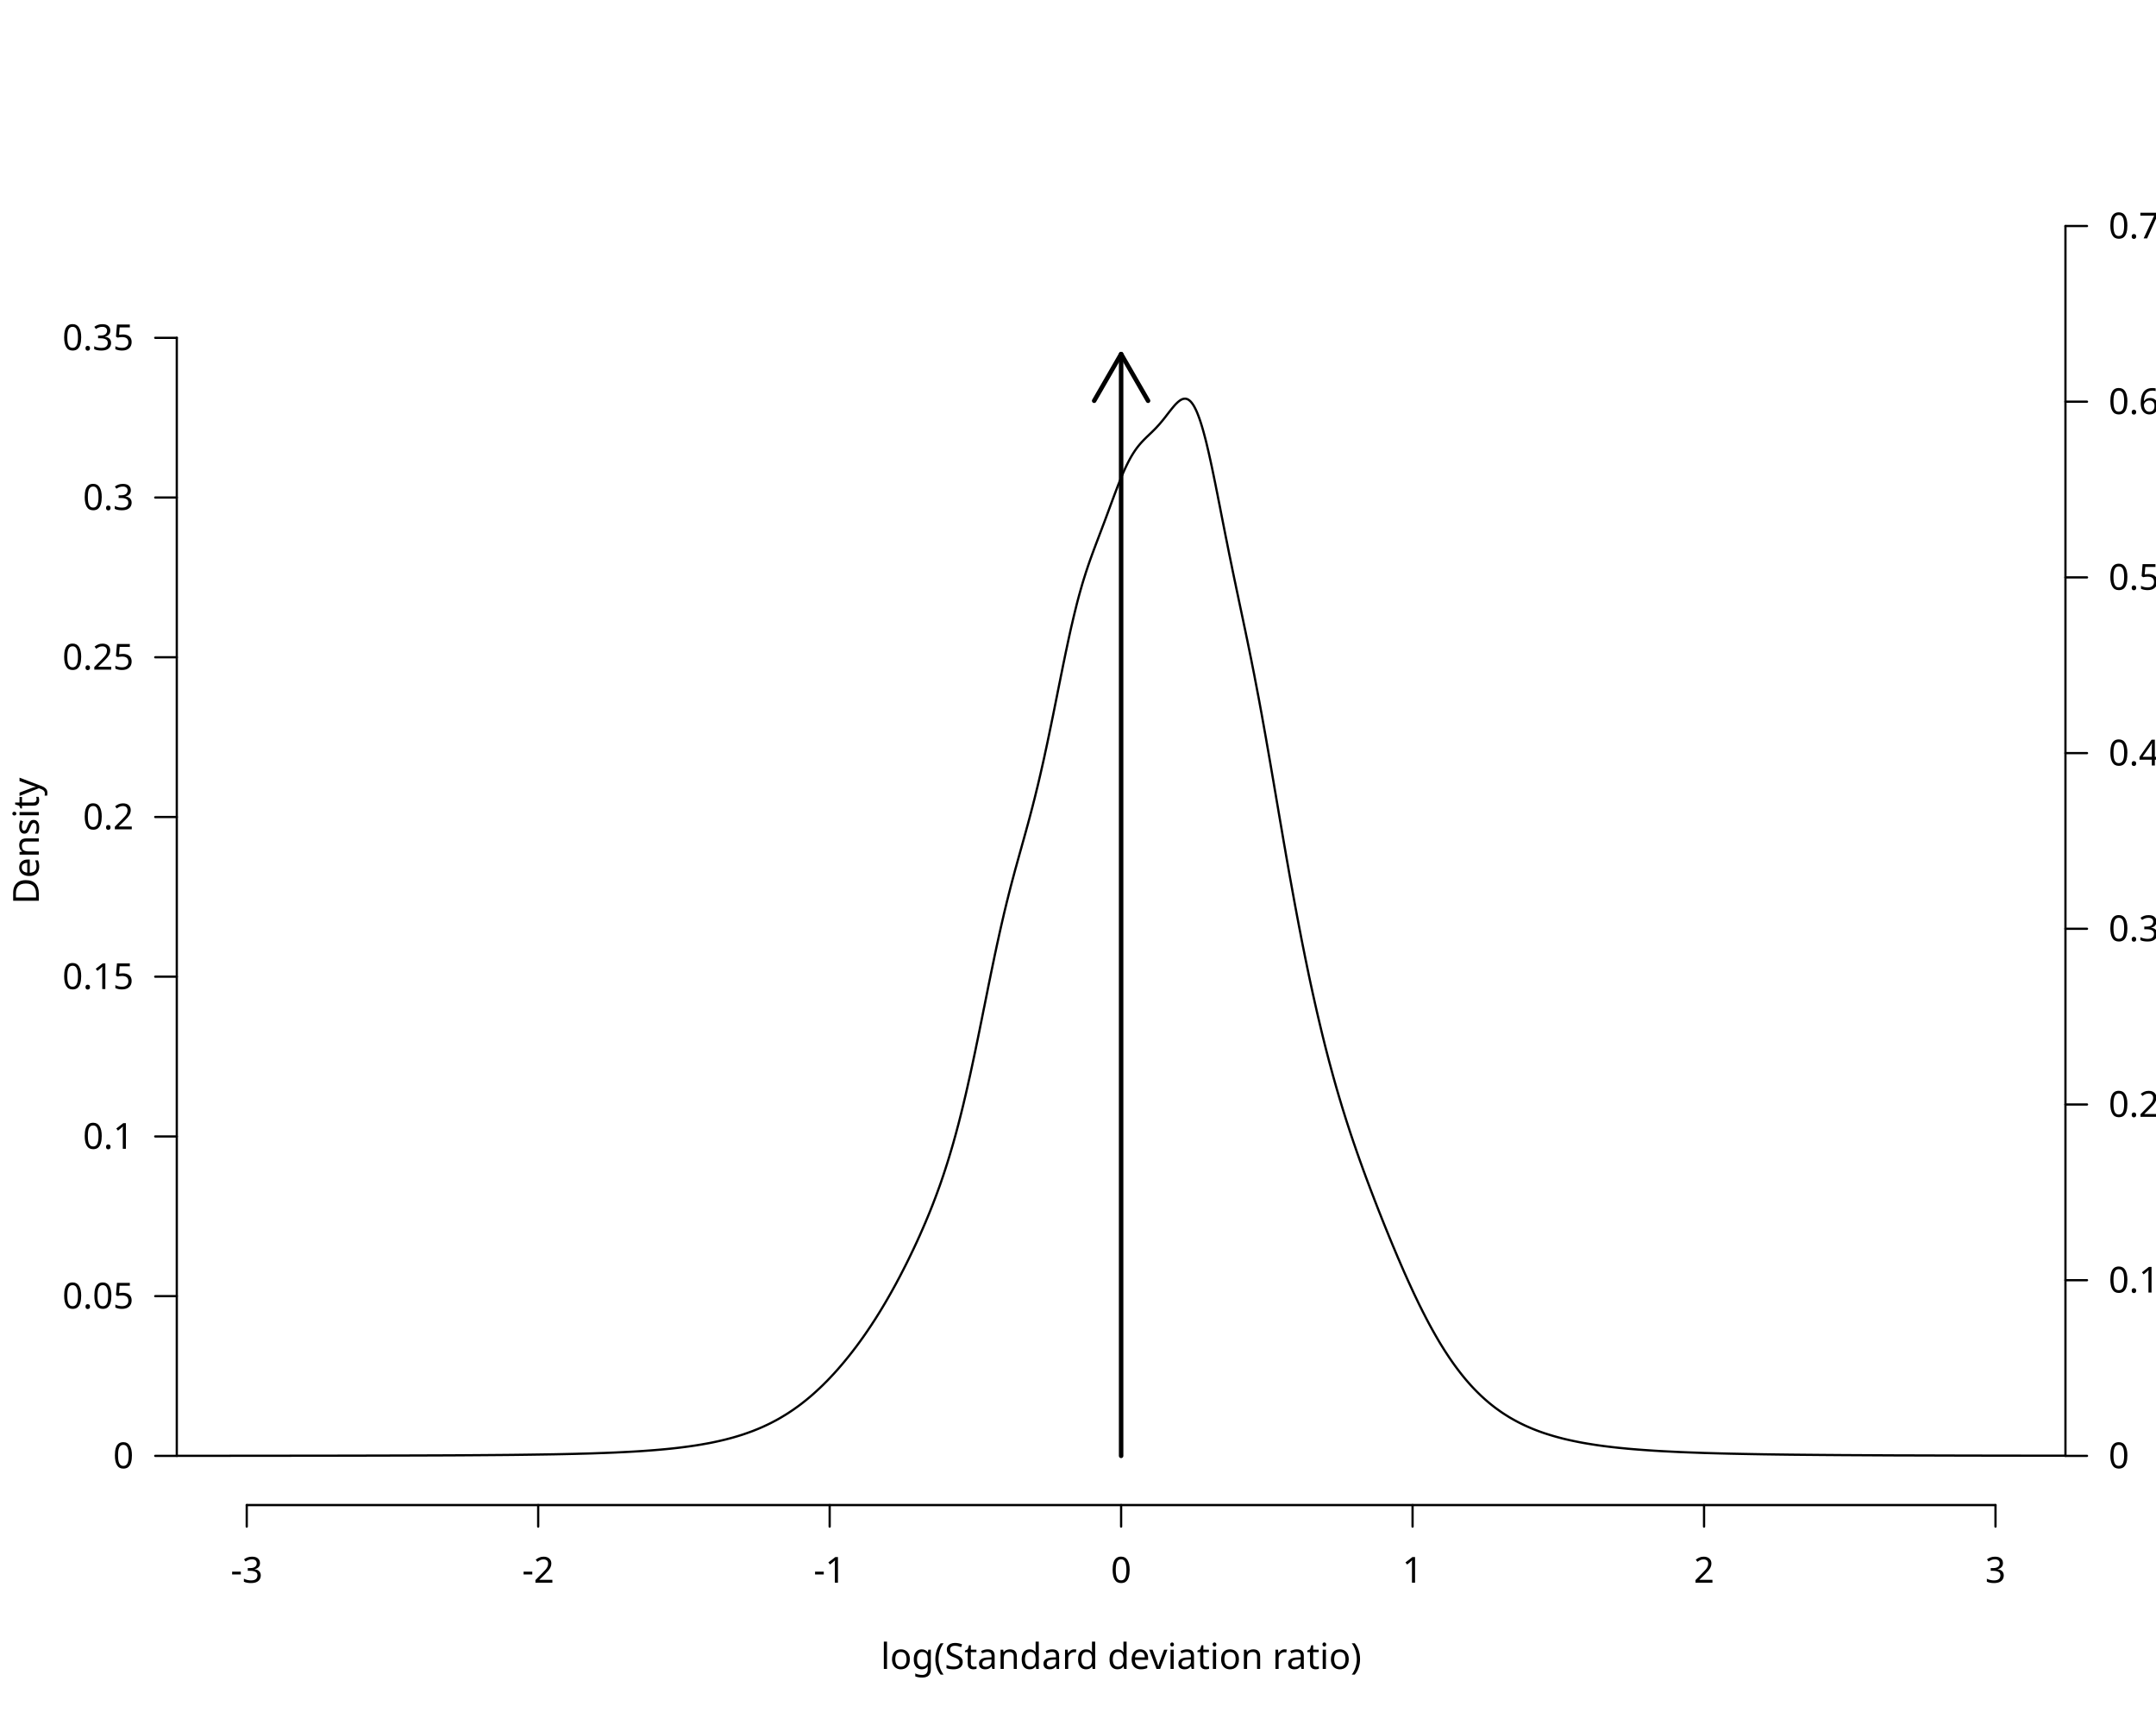
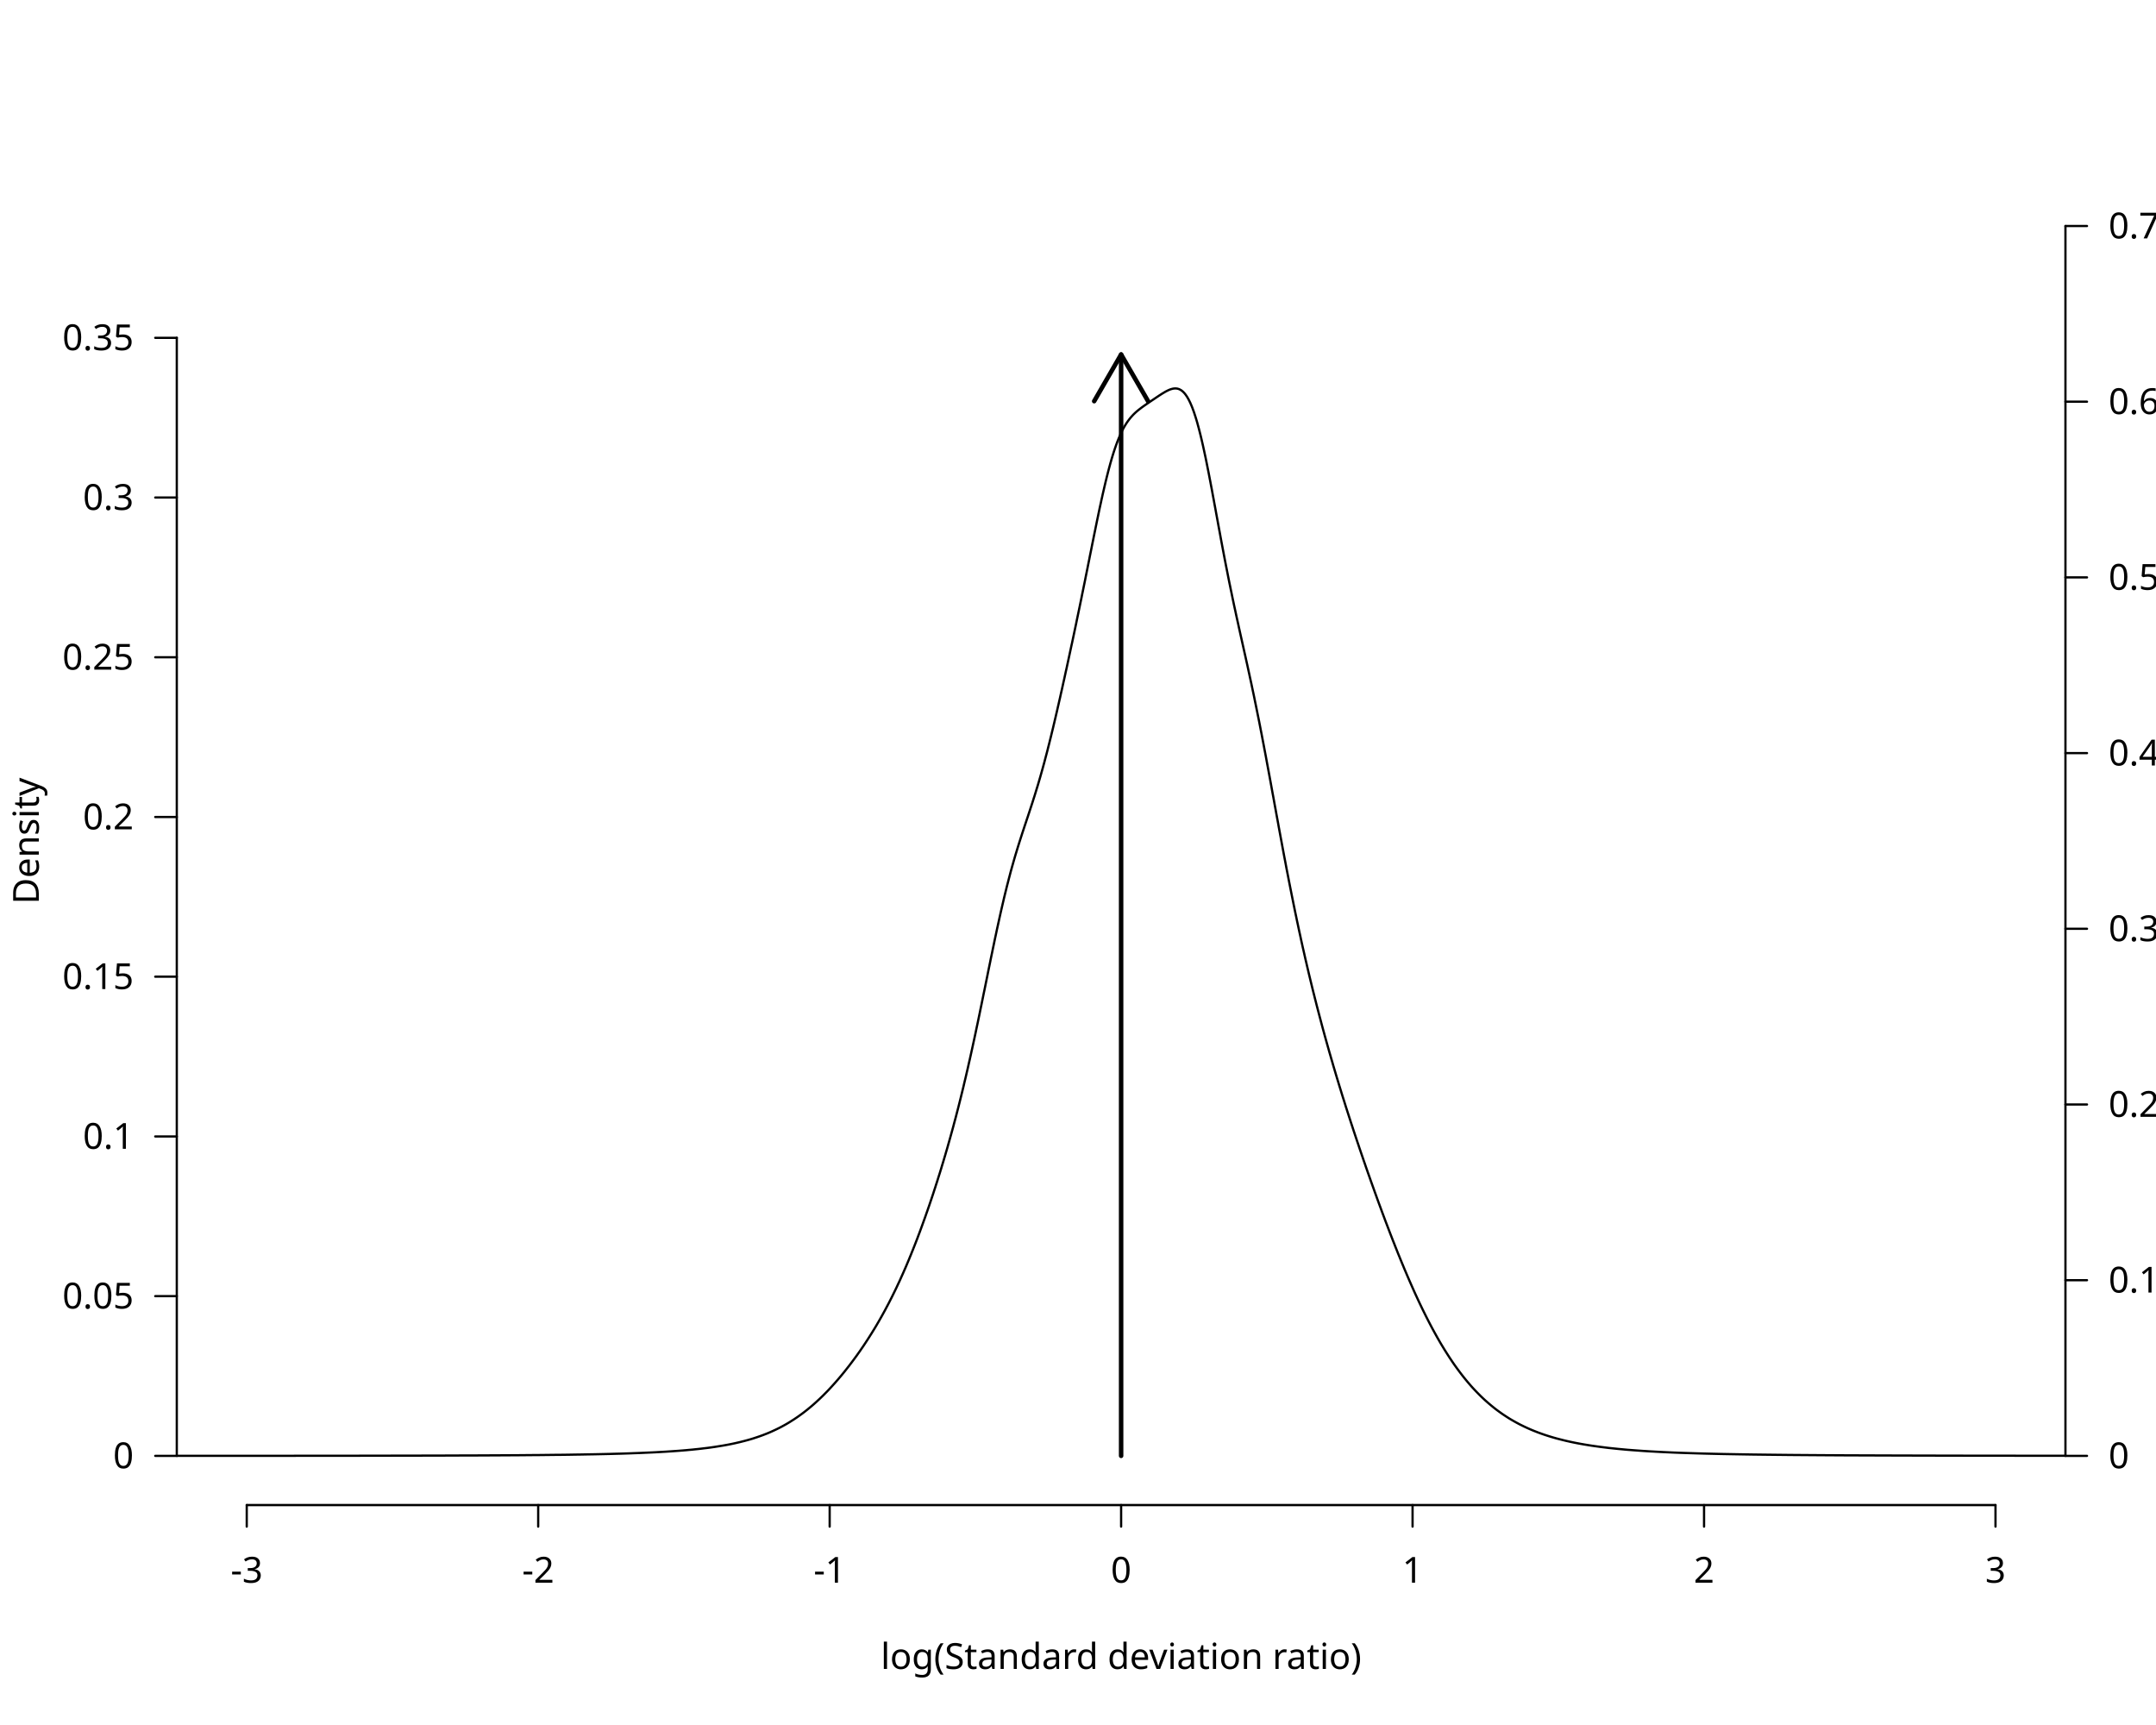
<svg xmlns="http://www.w3.org/2000/svg" class="svglite" data-engine-version="2.0" width="720.00pt" height="576.00pt" viewBox="0 0 720.00 576.00">
  <defs>
    <style type="text/css">
    .svglite line, .svglite polyline, .svglite polygon, .svglite path, .svglite rect, .svglite circle {
      fill: none;
      stroke: #000000;
      stroke-linecap: round;
      stroke-linejoin: round;
      stroke-miterlimit: 10.00;
    }
  </style>
  </defs>
  <rect width="100%" height="100%" style="stroke: none; fill: #FFFFFF;" />
  <defs>
    <clipPath id="cpMC4wMHw3MjAuMDB8MC4wMHw1NzYuMDA=">
      <rect x="0.00" y="0.00" width="720.00" height="576.00" />
    </clipPath>
  </defs>
  <g clip-path="url(#cpMC4wMHw3MjAuMDB8MC4wMHw1NzYuMDA=)">
    <text x="374.40" y="557.28" text-anchor="middle" style="font-size: 12.00px; font-family: sans;" textLength="150.76px" lengthAdjust="spacingAndGlyphs">log(Standard deviation ratio)</text>
    <text transform="translate(12.96,280.80) rotate(-90)" text-anchor="middle" style="font-size: 12.00px; font-family: sans;" textLength="40.02px" lengthAdjust="spacingAndGlyphs">Density</text>
    <line x1="82.40" y1="502.56" x2="666.40" y2="502.56" style="stroke-width: 0.75;" />
    <line x1="82.40" y1="502.56" x2="82.40" y2="509.76" style="stroke-width: 0.75;" />
    <line x1="179.73" y1="502.56" x2="179.73" y2="509.76" style="stroke-width: 0.75;" />
    <line x1="277.07" y1="502.56" x2="277.07" y2="509.76" style="stroke-width: 0.75;" />
    <line x1="374.40" y1="502.56" x2="374.40" y2="509.76" style="stroke-width: 0.75;" />
    <line x1="471.73" y1="502.56" x2="471.73" y2="509.76" style="stroke-width: 0.75;" />
    <line x1="569.07" y1="502.56" x2="569.07" y2="509.76" style="stroke-width: 0.75;" />
    <line x1="666.40" y1="502.56" x2="666.40" y2="509.76" style="stroke-width: 0.75;" />
    <text x="82.40" y="528.48" text-anchor="middle" style="font-size: 12.00px; font-family: sans;" textLength="10.67px" lengthAdjust="spacingAndGlyphs">-3</text>
    <text x="179.73" y="528.48" text-anchor="middle" style="font-size: 12.00px; font-family: sans;" textLength="10.67px" lengthAdjust="spacingAndGlyphs">-2</text>
    <text x="277.07" y="528.48" text-anchor="middle" style="font-size: 12.00px; font-family: sans;" textLength="10.67px" lengthAdjust="spacingAndGlyphs">-1</text>
    <text x="374.40" y="528.48" text-anchor="middle" style="font-size: 12.00px; font-family: sans;" textLength="6.67px" lengthAdjust="spacingAndGlyphs">0</text>
    <text x="471.73" y="528.48" text-anchor="middle" style="font-size: 12.00px; font-family: sans;" textLength="6.67px" lengthAdjust="spacingAndGlyphs">1</text>
    <text x="569.07" y="528.48" text-anchor="middle" style="font-size: 12.00px; font-family: sans;" textLength="6.67px" lengthAdjust="spacingAndGlyphs">2</text>
    <text x="666.40" y="528.48" text-anchor="middle" style="font-size: 12.00px; font-family: sans;" textLength="6.67px" lengthAdjust="spacingAndGlyphs">3</text>
    <line x1="59.04" y1="486.13" x2="59.04" y2="112.80" style="stroke-width: 0.75;" />
    <line x1="59.04" y1="486.13" x2="51.84" y2="486.13" style="stroke-width: 0.75;" />
    <line x1="59.04" y1="432.80" x2="51.84" y2="432.80" style="stroke-width: 0.75;" />
    <line x1="59.04" y1="379.47" x2="51.84" y2="379.47" style="stroke-width: 0.75;" />
    <line x1="59.04" y1="326.13" x2="51.84" y2="326.13" style="stroke-width: 0.75;" />
    <line x1="59.04" y1="272.80" x2="51.84" y2="272.80" style="stroke-width: 0.75;" />
    <line x1="59.04" y1="219.47" x2="51.84" y2="219.47" style="stroke-width: 0.75;" />
    <line x1="59.04" y1="166.13" x2="51.84" y2="166.13" style="stroke-width: 0.75;" />
    <line x1="59.04" y1="112.80" x2="51.84" y2="112.80" style="stroke-width: 0.75;" />
    <text x="44.64" y="490.26" text-anchor="end" style="font-size: 12.00px; font-family: sans;" textLength="6.67px" lengthAdjust="spacingAndGlyphs">0</text>
    <text x="44.64" y="436.93" text-anchor="end" style="font-size: 12.00px; font-family: sans;" textLength="23.36px" lengthAdjust="spacingAndGlyphs">0.05</text>
    <text x="44.64" y="383.60" text-anchor="end" style="font-size: 12.00px; font-family: sans;" textLength="16.68px" lengthAdjust="spacingAndGlyphs">0.1</text>
    <text x="44.64" y="330.26" text-anchor="end" style="font-size: 12.00px; font-family: sans;" textLength="23.36px" lengthAdjust="spacingAndGlyphs">0.15</text>
    <text x="44.64" y="276.93" text-anchor="end" style="font-size: 12.00px; font-family: sans;" textLength="16.68px" lengthAdjust="spacingAndGlyphs">0.2</text>
    <text x="44.64" y="223.60" text-anchor="end" style="font-size: 12.00px; font-family: sans;" textLength="23.36px" lengthAdjust="spacingAndGlyphs">0.25</text>
    <text x="44.64" y="170.26" text-anchor="end" style="font-size: 12.00px; font-family: sans;" textLength="16.68px" lengthAdjust="spacingAndGlyphs">0.3</text>
    <text x="44.64" y="116.93" text-anchor="end" style="font-size: 12.00px; font-family: sans;" textLength="23.36px" lengthAdjust="spacingAndGlyphs">0.35</text>
    <line x1="689.76" y1="486.13" x2="689.76" y2="75.47" style="stroke-width: 0.75;" />
    <line x1="689.76" y1="486.13" x2="696.96" y2="486.13" style="stroke-width: 0.75;" />
    <line x1="689.76" y1="427.47" x2="696.96" y2="427.47" style="stroke-width: 0.75;" />
    <line x1="689.76" y1="368.80" x2="696.96" y2="368.80" style="stroke-width: 0.75;" />
    <line x1="689.76" y1="310.13" x2="696.96" y2="310.13" style="stroke-width: 0.75;" />
    <line x1="689.76" y1="251.47" x2="696.96" y2="251.47" style="stroke-width: 0.75;" />
    <line x1="689.76" y1="192.80" x2="696.96" y2="192.80" style="stroke-width: 0.75;" />
    <line x1="689.76" y1="134.13" x2="696.96" y2="134.13" style="stroke-width: 0.75;" />
    <line x1="689.76" y1="75.47" x2="696.96" y2="75.47" style="stroke-width: 0.75;" />
    <text x="704.16" y="490.26" style="font-size: 12.00px; font-family: sans;" textLength="6.67px" lengthAdjust="spacingAndGlyphs">0</text>
    <text x="704.16" y="431.60" style="font-size: 12.00px; font-family: sans;" textLength="16.68px" lengthAdjust="spacingAndGlyphs">0.1</text>
    <text x="704.16" y="372.93" style="font-size: 12.00px; font-family: sans;" textLength="16.68px" lengthAdjust="spacingAndGlyphs">0.2</text>
    <text x="704.16" y="314.26" style="font-size: 12.00px; font-family: sans;" textLength="16.68px" lengthAdjust="spacingAndGlyphs">0.3</text>
    <text x="704.16" y="255.60" style="font-size: 12.00px; font-family: sans;" textLength="16.68px" lengthAdjust="spacingAndGlyphs">0.4</text>
    <text x="704.16" y="196.93" style="font-size: 12.00px; font-family: sans;" textLength="16.68px" lengthAdjust="spacingAndGlyphs">0.5</text>
    <text x="704.16" y="138.26" style="font-size: 12.00px; font-family: sans;" textLength="16.68px" lengthAdjust="spacingAndGlyphs">0.6</text>
    <text x="704.16" y="79.60" style="font-size: 12.00px; font-family: sans;" textLength="16.68px" lengthAdjust="spacingAndGlyphs">0.7</text>
    <text transform="translate(744.48,280.80) rotate(-90)" text-anchor="middle" style="font-size: 12.00px; font-family: sans;" textLength="56.03px" lengthAdjust="spacingAndGlyphs">Probability</text>
  </g>
  <defs>
    <clipPath id="cpNTkuMDR8Njg5Ljc2fDU5LjA0fDUwMi41Ng==">
      <rect x="59.04" y="59.04" width="630.72" height="443.52" />
    </clipPath>
  </defs>
  <g clip-path="url(#cpNTkuMDR8Njg5Ljc2fDU5LjA0fDUwMi41Ng==)">
-     <polyline points="-185.90,486.13 -185.90,486.13 38.80,486.12 72.34,486.11 92.04,486.09 106.05,486.08 116.94,486.06 125.84,486.04 133.38,486.02 139.92,486.00 145.70,485.98 150.87,485.96 155.55,485.93 159.83,485.90 163.77,485.87 167.43,485.84 170.83,485.81 174.02,485.77 177.02,485.73 179.85,485.69 182.53,485.65 185.07,485.61 187.49,485.56 189.81,485.51 192.02,485.46 194.14,485.40 196.18,485.35 198.13,485.29 200.02,485.22 201.84,485.16 203.60,485.09 205.30,485.02 206.94,484.94 208.54,484.86 210.08,484.78 211.59,484.70 213.05,484.61 214.47,484.52 215.85,484.42 217.20,484.32 218.51,484.22 219.80,484.11 221.05,484.00 222.27,483.89 223.47,483.77 224.64,483.65 225.78,483.52 226.90,483.39 228.00,483.25 229.08,483.11 230.13,482.97 231.16,482.82 232.18,482.67 233.18,482.51 234.15,482.35 235.11,482.18 236.06,482.01 236.99,481.84 237.90,481.66 238.80,481.47 239.68,481.28 240.55,481.08 241.41,480.88 242.25,480.68 243.08,480.46 243.90,480.25 244.71,480.03 245.50,479.80 246.28,479.57 247.06,479.33 247.82,479.09 248.57,478.84 249.32,478.58 250.05,478.32 250.77,478.06 251.49,477.79 252.19,477.51 252.89,477.23 253.58,476.94 254.26,476.65 254.93,476.35 255.60,476.04 256.26,475.73 256.91,475.42 257.55,475.10 258.18,474.77 258.81,474.44 259.44,474.10 260.05,473.76 260.66,473.41 261.26,473.05 261.86,472.69 262.45,472.33 263.04,471.96 263.62,471.58 264.19,471.20 264.76,470.82 265.32,470.43 265.88,470.03 266.44,469.63 266.98,469.23 267.53,468.82 268.07,468.40 268.60,467.98 269.13,467.56 269.65,467.13 270.17,466.70 270.69,466.26 271.20,465.82 271.71,465.37 272.21,464.92 272.71,464.47 273.20,464.01 273.70,463.55 274.18,463.09 274.67,462.62 275.15,462.15 275.62,461.67 276.10,461.20 276.57,460.71 277.03,460.23 277.49,459.74 277.95,459.25 278.41,458.76 278.86,458.26 279.31,457.76 279.76,457.26 280.20,456.75 280.64,456.24 281.08,455.73 281.51,455.22 281.95,454.70 282.37,454.18 282.80,453.66 283.22,453.14 283.65,452.61 284.06,452.08 284.48,451.55 284.89,451.02 285.30,450.48 285.71,449.95 286.12,449.41 286.52,448.86 286.92,448.32 287.32,447.77 287.71,447.22 288.11,446.67 288.50,446.11 288.89,445.56 289.27,445.00 289.66,444.44 290.04,443.87 290.42,443.31 290.80,442.74 291.18,442.17 291.55,441.59 291.93,441.02 292.30,440.44 292.67,439.86 293.03,439.28 293.40,438.69 293.76,438.11 294.12,437.52 294.48,436.93 294.84,436.33 295.19,435.74 295.55,435.14 295.90,434.54 296.25,433.94 296.60,433.33 296.95,432.72 297.29,432.12 297.64,431.50 297.98,430.89 298.32,430.28 298.66,429.66 299.00,429.04 299.34,428.42 299.67,427.79 300.00,427.17 300.34,426.54 300.67,425.91 300.99,425.28 301.32,424.64 301.65,424.01 301.97,423.37 302.30,422.73 302.62,422.09 302.94,421.45 303.26,420.80 303.58,420.15 303.89,419.50 304.21,418.85 304.52,418.19 304.84,417.54 305.15,416.88 305.46,416.22 305.77,415.55 306.08,414.89 306.39,414.22 306.69,413.54 307.00,412.87 307.30,412.19 307.60,411.51 307.90,410.83 308.20,410.14 308.50,409.45 308.80,408.75 309.10,408.06 309.39,407.35 309.69,406.65 309.98,405.94 310.28,405.22 310.57,404.50 310.86,403.78 311.15,403.05 311.44,402.32 311.73,401.57 312.01,400.83 312.30,400.08 312.58,399.32 312.87,398.55 313.15,397.78 313.43,397.01 313.72,396.22 314.00,395.43 314.28,394.63 314.55,393.82 314.83,393.01 315.11,392.18 315.38,391.35 315.66,390.51 315.93,389.66 316.21,388.80 316.48,387.94 316.75,387.06 317.02,386.18 317.29,385.28 317.56,384.37 317.83,383.46 318.10,382.54 318.37,381.60 318.63,380.66 318.90,379.70 319.17,378.73 319.43,377.76 319.69,376.77 319.96,375.78 320.22,374.77 320.48,373.75 320.74,372.72 321.00,371.69 321.26,370.64 321.52,369.58 321.78,368.51 322.03,367.44 322.29,366.35 322.55,365.25 322.80,364.15 323.06,363.04 323.31,361.91 323.56,360.78 323.82,359.65 324.07,358.50 324.32,357.35 324.57,356.19 324.82,355.03 325.07,353.85 325.32,352.68 325.57,351.50 325.82,350.31 326.06,349.12 326.31,347.92 326.56,346.73 326.80,345.53 327.05,344.33 327.29,343.12 327.53,341.92 327.78,340.72 328.02,339.51 328.26,338.31 328.50,337.11 328.75,335.91 328.99,334.71 329.23,333.52 329.47,332.33 329.71,331.14 329.94,329.96 330.18,328.78 330.42,327.61 330.66,326.45 330.89,325.29 331.13,324.14 331.37,322.99 331.60,321.86 331.84,320.73 332.07,319.61 332.30,318.50 332.54,317.41 332.77,316.32 333.00,315.24 333.24,314.17 333.47,313.11 333.70,312.07 333.93,311.03 334.16,310.01 334.39,308.99 334.62,307.99 334.85,307.00 335.08,306.02 335.30,305.05 335.53,304.09 335.76,303.14 335.99,302.21 336.21,301.28 336.44,300.37 336.67,299.46 336.89,298.57 337.12,297.68 337.34,296.81 337.56,295.94 337.79,295.08 338.01,294.23 338.24,293.39 338.46,292.56 338.68,291.73 338.90,290.91 339.12,290.09 339.35,289.29 339.57,288.48 339.79,287.68 340.01,286.89 340.23,286.10 340.45,285.31 340.67,284.52 340.89,283.74 341.11,282.96 341.32,282.18 341.54,281.40 341.76,280.62 341.98,279.84 342.19,279.06 342.41,278.27 342.63,277.49 342.84,276.70 343.06,275.91 343.28,275.12 343.49,274.32 343.71,273.52 343.92,272.72 344.13,271.91 344.35,271.09 344.56,270.27 344.78,269.45 344.99,268.62 345.20,267.78 345.42,266.94 345.63,266.09 345.84,265.24 346.05,264.38 346.26,263.51 346.48,262.64 346.69,261.75 346.90,260.87 347.11,259.97 347.32,259.07 347.53,258.16 347.74,257.24 347.95,256.32 348.16,255.39 348.37,254.46 348.58,253.52 348.79,252.57 348.99,251.61 349.20,250.65 349.41,249.69 349.62,248.71 349.83,247.74 350.03,246.75 350.24,245.77 350.45,244.77 350.65,243.78 350.86,242.78 351.07,241.77 351.27,240.77 351.48,239.76 351.69,238.74 351.89,237.73 352.10,236.71 352.30,235.69 352.51,234.67 352.71,233.65 352.92,232.63 353.12,231.61 353.32,230.60 353.53,229.58 353.73,228.56 353.94,227.55 354.14,226.53 354.34,225.53 354.55,224.52 354.75,223.52 354.95,222.52 355.15,221.53 355.36,220.54 355.56,219.56 355.76,218.59 355.96,217.62 356.17,216.66 356.37,215.71 356.57,214.77 356.77,213.83 356.97,212.90 357.17,211.99 357.37,211.08 357.57,210.18 357.77,209.29 357.98,208.42 358.18,207.55 358.38,206.69 358.58,205.85 358.78,205.02 358.98,204.20 359.18,203.39 359.38,202.59 359.57,201.80 359.77,201.03 359.97,200.27 360.17,199.52 360.37,198.78 360.57,198.06 360.77,197.34 360.97,196.64 361.17,195.95 361.36,195.27 361.56,194.60 361.76,193.94 361.96,193.30 362.16,192.66 362.36,192.03 362.55,191.41 362.75,190.80 362.95,190.20 363.15,189.61 363.34,189.03 363.54,188.45 363.74,187.88 363.93,187.32 364.13,186.76 364.33,186.21 364.53,185.66 364.72,185.12 364.92,184.59 365.12,184.05 365.31,183.52 365.51,183.00 365.71,182.47 365.90,181.95 366.10,181.43 366.29,180.92 366.49,180.40 366.69,179.88 366.88,179.37 367.08,178.85 367.27,178.34 367.47,177.82 367.67,177.30 367.86,176.79 368.06,176.27 368.25,175.75 368.45,175.23 368.65,174.71 368.84,174.19 369.04,173.67 369.23,173.15 369.43,172.62 369.62,172.10 369.82,171.57 370.01,171.04 370.21,170.51 370.40,169.99 370.60,169.46 370.79,168.93 370.99,168.40 371.18,167.87 371.38,167.35 371.57,166.82 371.77,166.30 371.96,165.78 372.16,165.25 372.35,164.74 372.55,164.22 372.74,163.71 372.94,163.20 373.13,162.69 373.33,162.19 373.52,161.69 373.72,161.20 373.91,160.71 374.11,160.23 374.30,159.75 374.50,159.28 374.69,158.82 374.89,158.36 375.08,157.91 375.28,157.46 375.47,157.03 375.67,156.60 375.86,156.17 376.06,155.76 376.25,155.35 376.45,154.96 376.64,154.57 376.84,154.18 377.03,153.81 377.23,153.45 377.42,153.09 377.62,152.74 377.81,152.40 378.01,152.07 378.20,151.75 378.40,151.43 378.59,151.13 378.79,150.83 378.98,150.54 379.18,150.25 379.37,149.98 379.57,149.71 379.76,149.45 379.96,149.20 380.15,148.95 380.35,148.71 380.55,148.47 380.74,148.24 380.94,148.02 381.13,147.80 381.33,147.58 381.53,147.37 381.72,147.16 381.92,146.96 382.11,146.76 382.31,146.56 382.51,146.37 382.70,146.17 382.90,145.98 383.09,145.79 383.29,145.61 383.49,145.42 383.68,145.23 383.88,145.04 384.08,144.85 384.27,144.67 384.47,144.48 384.67,144.29 384.87,144.09 385.06,143.90 385.26,143.70 385.46,143.51 385.65,143.31 385.85,143.10 386.05,142.90 386.25,142.69 386.44,142.47 386.64,142.26 386.84,142.04 387.04,141.82 387.24,141.59 387.44,141.36 387.63,141.13 387.83,140.89 388.03,140.66 388.23,140.41 388.43,140.17 388.63,139.92 388.83,139.67 389.03,139.42 389.23,139.17 389.42,138.91 389.62,138.65 389.82,138.39 390.02,138.14 390.22,137.88 390.42,137.62 390.62,137.36 390.82,137.11 391.03,136.85 391.23,136.60 391.43,136.35 391.63,136.11 391.83,135.87 392.03,135.63 392.23,135.40 392.43,135.18 392.63,134.96 392.84,134.76 393.04,134.56 393.24,134.37 393.44,134.19 393.65,134.02 393.85,133.86 394.05,133.72 394.25,133.59 394.46,133.47 394.66,133.37 394.86,133.29 395.07,133.22 395.27,133.17 395.48,133.14 395.68,133.13 395.88,133.13 396.09,133.16 396.29,133.21 396.50,133.28 396.70,133.37 396.91,133.49 397.11,133.64 397.32,133.80 397.53,133.99 397.73,134.20 397.94,134.45 398.15,134.72 398.35,135.01 398.56,135.33 398.77,135.68 398.97,136.05 399.18,136.46 399.39,136.89 399.60,137.34 399.81,137.83 400.01,138.34 400.22,138.88 400.43,139.45 400.64,140.04 400.85,140.66 401.06,141.31 401.27,141.98 401.48,142.68 401.69,143.40 401.90,144.15 402.11,144.92 402.32,145.72 402.54,146.54 402.75,147.37 402.96,148.23 403.17,149.12 403.38,150.02 403.60,150.94 403.81,151.88 404.02,152.83 404.24,153.80 404.45,154.79 404.67,155.79 404.88,156.80 405.09,157.83 405.31,158.87 405.52,159.92 405.74,160.98 405.96,162.05 406.17,163.13 406.39,164.21 406.61,165.30 406.82,166.40 407.04,167.50 407.26,168.60 407.48,169.71 407.69,170.82 407.91,171.93 408.13,173.05 408.35,174.16 408.57,175.28 408.79,176.39 409.01,177.51 409.23,178.62 409.45,179.73 409.68,180.84 409.90,181.95 410.12,183.05 410.34,184.15 410.56,185.26 410.79,186.35 411.01,187.45 411.24,188.54 411.46,189.63 411.68,190.72 411.91,191.81 412.13,192.89 412.36,193.97 412.59,195.05 412.81,196.13 413.04,197.21 413.27,198.29 413.50,199.37 413.72,200.45 413.95,201.53 414.18,202.62 414.41,203.70 414.64,204.79 414.87,205.88 415.10,206.97 415.33,208.07 415.56,209.17 415.80,210.28 416.03,211.39 416.26,212.51 416.50,213.64 416.73,214.77 416.96,215.91 417.20,217.06 417.43,218.22 417.67,219.38 417.91,220.56 418.14,221.75 418.38,222.94 418.62,224.15 418.86,225.36 419.09,226.59 419.33,227.83 419.57,229.08 419.81,230.34 420.05,231.61 420.30,232.89 420.54,234.19 420.78,235.50 421.02,236.81 421.27,238.14 421.51,239.48 421.75,240.84 422.00,242.20 422.24,243.57 422.49,244.96 422.74,246.35 422.98,247.75 423.23,249.17 423.48,250.59 423.73,252.02 423.98,253.46 424.23,254.91 424.48,256.37 424.73,257.83 424.98,259.30 425.24,260.78 425.49,262.26 425.74,263.75 426.00,265.24 426.25,266.74 426.51,268.24 426.77,269.75 427.02,271.25 427.28,272.76 427.54,274.28 427.80,275.79 428.06,277.30 428.32,278.82 428.58,280.34 428.84,281.85 429.11,283.37 429.37,284.88 429.63,286.39 429.90,287.90 430.17,289.41 430.43,290.91 430.70,292.42 430.97,293.91 431.24,295.41 431.51,296.90 431.78,298.39 432.05,299.87 432.32,301.35 432.59,302.82 432.87,304.29 433.14,305.75 433.42,307.20 433.69,308.65 433.97,310.10 434.25,311.53 434.52,312.96 434.80,314.39 435.08,315.80 435.37,317.22 435.65,318.62 435.93,320.02 436.22,321.40 436.50,322.79 436.79,324.16 437.07,325.53 437.36,326.89 437.65,328.24 437.94,329.58 438.23,330.92 438.52,332.24 438.82,333.56 439.11,334.88 439.41,336.18 439.70,337.47 440.00,338.76 440.30,340.04 440.60,341.31 440.90,342.57 441.20,343.83 441.50,345.07 441.80,346.31 442.11,347.54 442.41,348.76 442.72,349.98 443.03,351.18 443.34,352.38 443.65,353.57 443.96,354.75 444.28,355.92 444.59,357.08 444.91,358.24 445.22,359.39 445.54,360.53 445.86,361.66 446.18,362.79 446.50,363.91 446.83,365.02 447.15,366.12 447.48,367.22 447.81,368.31 448.13,369.39 448.46,370.47 448.80,371.54 449.13,372.61 449.46,373.66 449.80,374.72 450.14,375.77 450.48,376.81 450.82,377.85 451.16,378.88 451.51,379.91 451.85,380.93 452.20,381.95 452.55,382.97 452.90,383.98 453.25,385.00 453.61,386.00 453.96,387.01 454.32,388.01 454.68,389.01 455.04,390.01 455.40,391.01 455.77,392.00 456.13,393.00 456.50,393.99 456.87,394.98 457.25,395.97 457.62,396.97 458.00,397.96 458.38,398.95 458.76,399.94 459.14,400.94 459.53,401.93 459.91,402.92 460.30,403.92 460.69,404.91 461.09,405.91 461.48,406.91 461.88,407.91 462.28,408.91 462.68,409.91 463.09,410.91 463.50,411.91 463.91,412.92 464.32,413.92 464.74,414.93 465.15,415.93 465.58,416.94 466.00,417.95 466.43,418.96 466.85,419.97 467.29,420.97 467.72,421.98 468.16,422.99 468.60,424.00 469.04,425.01 469.49,426.01 469.94,427.02 470.39,428.02 470.85,429.02 471.31,430.02 471.77,431.02 472.23,432.01 472.70,433.00 473.18,433.99 473.65,434.98 474.13,435.96 474.62,436.93 475.10,437.90 475.60,438.87 476.09,439.83 476.59,440.79 477.09,441.74 477.60,442.68 478.11,443.62 478.63,444.55 479.15,445.47 479.67,446.38 480.20,447.29 480.73,448.19 481.27,449.08 481.82,449.96 482.36,450.83 482.92,451.69 483.48,452.54 484.04,453.39 484.61,454.22 485.18,455.04 485.76,455.85 486.35,456.65 486.94,457.44 487.54,458.22 488.14,458.99 488.75,459.74 489.36,460.49 489.99,461.22 490.62,461.94 491.25,462.65 491.89,463.34 492.54,464.02 493.20,464.69 493.87,465.35 494.54,466.00 495.22,466.63 495.91,467.25 496.61,467.86 497.31,468.46 498.03,469.04 498.75,469.61 499.48,470.17 500.23,470.71 500.98,471.25 501.74,471.77 502.52,472.28 503.30,472.77 504.09,473.26 504.90,473.73 505.72,474.19 506.55,474.64 507.39,475.08 508.25,475.50 509.12,475.92 510.00,476.32 510.90,476.71 511.81,477.10 512.74,477.47 513.69,477.83 514.65,478.18 515.62,478.52 516.62,478.84 517.64,479.16 518.67,479.47 519.72,479.77 520.80,480.06 521.90,480.35 523.02,480.62 524.16,480.88 525.33,481.13 526.53,481.38 527.75,481.62 529.00,481.85 530.29,482.07 531.60,482.28 532.95,482.49 534.33,482.69 535.75,482.88 537.21,483.06 538.72,483.24 540.26,483.41 541.86,483.57 543.50,483.73 545.20,483.88 546.96,484.02 548.78,484.16 550.67,484.29 552.62,484.42 554.66,484.54 556.78,484.65 558.99,484.76 561.31,484.87 563.73,484.97 566.27,485.06 568.95,485.16 571.78,485.24 574.78,485.32 577.97,485.40 581.37,485.47 585.03,485.54 588.97,485.61 593.25,485.67 597.93,485.73 603.10,485.78 608.88,485.83 615.42,485.88 622.96,485.92 631.86,485.97 642.75,486.00 656.76,486.04 676.46,486.07 710.00,486.10 934.70,486.13 934.70,486.13 " style="stroke-width: 0.75;" />
-     <line x1="374.40" y1="486.13" x2="374.40" y2="118.23" style="stroke-width: 1.50;" />
-     <polyline points="383.40,133.82 374.40,118.23 365.40,133.82 " style="stroke-width: 1.50;" />
+     <polyline points="-185.90,486.13 -185.90,486.13 38.80,486.13 72.34,486.12 92.04,486.11 106.05,486.10 116.94,486.09 125.84,486.08 133.38,486.06 139.92,486.05 145.70,486.04 150.87,486.02 155.55,486.00 159.83,485.99 163.77,485.97 167.43,485.95 170.83,485.93 174.02,485.91 177.02,485.88 179.85,485.86 182.53,485.83 185.07,485.80 187.49,485.78 189.81,485.75 192.02,485.71 194.14,485.68 196.18,485.64 198.13,485.61 200.02,485.57 201.84,485.53 203.60,485.49 205.30,485.44 206.94,485.40 208.54,485.35 210.08,485.30 211.59,485.24 213.05,485.19 214.47,485.13 215.85,485.07 217.20,485.01 218.51,484.95 219.80,484.88 221.05,484.81 222.27,484.74 223.47,484.66 224.64,484.58 225.78,484.50 226.90,484.42 228.00,484.33 229.08,484.24 230.13,484.14 231.16,484.05 232.18,483.94 233.18,483.84 234.15,483.73 235.11,483.61 236.06,483.50 236.99,483.38 237.90,483.25 238.80,483.12 239.68,482.98 240.55,482.84 241.41,482.70 242.25,482.55 243.08,482.40 243.90,482.24 244.71,482.07 245.50,481.90 246.28,481.72 247.06,481.54 247.82,481.35 248.57,481.16 249.32,480.96 250.05,480.76 250.77,480.55 251.49,480.33 252.19,480.10 252.89,479.87 253.58,479.63 254.26,479.39 254.93,479.14 255.60,478.88 256.26,478.62 256.91,478.35 257.55,478.07 258.18,477.78 258.81,477.49 259.44,477.19 260.05,476.89 260.66,476.58 261.26,476.26 261.86,475.93 262.45,475.60 263.04,475.26 263.62,474.91 264.19,474.55 264.76,474.19 265.32,473.83 265.88,473.45 266.44,473.07 266.98,472.68 267.53,472.29 268.07,471.89 268.60,471.49 269.13,471.07 269.65,470.66 270.17,470.23 270.69,469.80 271.20,469.37 271.71,468.93 272.21,468.48 272.71,468.03 273.20,467.57 273.70,467.11 274.18,466.65 274.67,466.18 275.15,465.70 275.62,465.22 276.10,464.74 276.57,464.25 277.03,463.76 277.49,463.26 277.95,462.76 278.41,462.25 278.86,461.75 279.31,461.23 279.76,460.72 280.20,460.20 280.64,459.68 281.08,459.16 281.51,458.63 281.95,458.10 282.37,457.56 282.80,457.02 283.22,456.48 283.65,455.94 284.06,455.39 284.48,454.84 284.89,454.29 285.30,453.74 285.71,453.18 286.12,452.62 286.52,452.05 286.92,451.49 287.32,450.92 287.71,450.34 288.11,449.77 288.50,449.19 288.89,448.60 289.27,448.02 289.66,447.43 290.04,446.84 290.42,446.24 290.80,445.64 291.18,445.04 291.55,444.43 291.93,443.82 292.30,443.21 292.67,442.59 293.03,441.97 293.40,441.34 293.76,440.71 294.12,440.08 294.48,439.44 294.84,438.79 295.19,438.15 295.55,437.50 295.90,436.84 296.25,436.18 296.60,435.52 296.95,434.85 297.29,434.17 297.64,433.49 297.98,432.81 298.32,432.12 298.66,431.43 299.00,430.73 299.34,430.03 299.67,429.32 300.00,428.61 300.34,427.90 300.67,427.17 300.99,426.45 301.32,425.72 301.65,424.98 301.97,424.24 302.30,423.50 302.62,422.75 302.94,421.99 303.26,421.23 303.58,420.47 303.89,419.70 304.21,418.93 304.52,418.15 304.84,417.37 305.15,416.58 305.46,415.80 305.77,415.00 306.08,414.20 306.39,413.40 306.69,412.59 307.00,411.78 307.30,410.97 307.60,410.15 307.90,409.33 308.20,408.50 308.50,407.67 308.80,406.84 309.10,406.00 309.39,405.16 309.69,404.32 309.98,403.47 310.28,402.62 310.57,401.76 310.86,400.90 311.15,400.04 311.44,399.17 311.73,398.30 312.01,397.42 312.30,396.55 312.58,395.66 312.87,394.78 313.15,393.89 313.43,392.99 313.72,392.09 314.00,391.19 314.28,390.28 314.55,389.37 314.83,388.45 315.11,387.53 315.38,386.61 315.66,385.68 315.93,384.74 316.21,383.80 316.48,382.86 316.75,381.90 317.02,380.95 317.29,379.99 317.56,379.02 317.83,378.05 318.10,377.07 318.37,376.08 318.63,375.09 318.90,374.09 319.17,373.09 319.43,372.08 319.69,371.07 319.96,370.04 320.22,369.01 320.48,367.98 320.74,366.94 321.00,365.89 321.26,364.83 321.52,363.77 321.78,362.70 322.03,361.62 322.29,360.54 322.55,359.45 322.80,358.36 323.06,357.26 323.31,356.15 323.56,355.03 323.82,353.91 324.07,352.79 324.32,351.66 324.57,350.52 324.82,349.38 325.07,348.23 325.32,347.08 325.57,345.92 325.82,344.76 326.06,343.59 326.31,342.42 326.56,341.25 326.80,340.08 327.05,338.90 327.29,337.72 327.53,336.54 327.78,335.35 328.02,334.17 328.26,332.99 328.50,331.80 328.75,330.62 328.99,329.44 329.23,328.26 329.47,327.08 329.71,325.91 329.94,324.74 330.18,323.57 330.42,322.41 330.66,321.25 330.89,320.09 331.13,318.95 331.37,317.81 331.60,316.67 331.84,315.55 332.07,314.43 332.30,313.32 332.54,312.22 332.77,311.13 333.00,310.05 333.24,308.98 333.47,307.92 333.70,306.87 333.93,305.83 334.16,304.80 334.39,303.79 334.62,302.79 334.85,301.80 335.08,300.82 335.30,299.86 335.53,298.91 335.76,297.97 335.99,297.05 336.21,296.14 336.44,295.24 336.67,294.36 336.89,293.49 337.12,292.63 337.34,291.79 337.56,290.95 337.79,290.13 338.01,289.33 338.24,288.53 338.46,287.75 338.68,286.98 338.90,286.22 339.12,285.47 339.35,284.73 339.57,283.99 339.79,283.27 340.01,282.56 340.23,281.86 340.45,281.16 340.67,280.47 340.89,279.79 341.11,279.11 341.32,278.44 341.54,277.78 341.76,277.11 341.98,276.45 342.19,275.80 342.41,275.15 342.63,274.50 342.84,273.85 343.06,273.20 343.28,272.55 343.49,271.90 343.71,271.25 343.92,270.60 344.13,269.95 344.35,269.30 344.56,268.64 344.78,267.98 344.99,267.31 345.20,266.64 345.42,265.97 345.63,265.29 345.84,264.61 346.05,263.92 346.26,263.23 346.48,262.53 346.69,261.83 346.90,261.11 347.11,260.39 347.32,259.67 347.53,258.94 347.74,258.20 347.95,257.46 348.16,256.70 348.37,255.94 348.58,255.18 348.79,254.41 348.99,253.63 349.20,252.84 349.41,252.05 349.62,251.25 349.83,250.45 350.03,249.63 350.24,248.81 350.45,247.99 350.65,247.16 350.86,246.33 351.07,245.48 351.27,244.64 351.48,243.79 351.69,242.93 351.89,242.07 352.10,241.20 352.30,240.33 352.51,239.46 352.71,238.58 352.92,237.70 353.12,236.81 353.32,235.92 353.53,235.03 353.73,234.13 353.94,233.24 354.14,232.33 354.34,231.43 354.55,230.52 354.75,229.62 354.95,228.71 355.15,227.79 355.36,226.88 355.56,225.96 355.76,225.04 355.96,224.12 356.17,223.20 356.37,222.27 356.57,221.35 356.77,220.42 356.97,219.49 357.17,218.56 357.37,217.63 357.57,216.69 357.77,215.76 357.98,214.82 358.18,213.88 358.38,212.94 358.58,212.00 358.78,211.05 358.98,210.11 359.18,209.16 359.38,208.21 359.57,207.26 359.77,206.30 359.97,205.35 360.17,204.39 360.37,203.43 360.57,202.47 360.77,201.51 360.97,200.54 361.17,199.57 361.36,198.60 361.56,197.63 361.76,196.66 361.96,195.68 362.16,194.70 362.36,193.73 362.55,192.75 362.75,191.76 362.95,190.78 363.15,189.80 363.34,188.82 363.54,187.83 363.74,186.85 363.93,185.86 364.13,184.88 364.33,183.90 364.53,182.91 364.72,181.93 364.92,180.96 365.12,179.98 365.31,179.01 365.51,178.04 365.71,177.07 365.90,176.11 366.10,175.15 366.29,174.20 366.49,173.25 366.69,172.31 366.88,171.37 367.08,170.44 367.27,169.52 367.47,168.61 367.67,167.71 367.86,166.81 368.06,165.93 368.25,165.05 368.45,164.19 368.65,163.33 368.84,162.49 369.04,161.66 369.23,160.84 369.43,160.04 369.62,159.25 369.82,158.47 370.01,157.70 370.21,156.95 370.40,156.22 370.60,155.50 370.79,154.79 370.99,154.10 371.18,153.42 371.38,152.76 371.57,152.12 371.77,151.49 371.96,150.88 372.16,150.29 372.35,149.70 372.55,149.14 372.74,148.59 372.94,148.06 373.13,147.54 373.33,147.04 373.52,146.56 373.72,146.09 373.91,145.63 374.11,145.19 374.30,144.76 374.50,144.35 374.69,143.95 374.89,143.57 375.08,143.20 375.28,142.84 375.47,142.49 375.67,142.16 375.86,141.83 376.06,141.52 376.25,141.22 376.45,140.93 376.64,140.66 376.84,140.39 377.03,140.13 377.23,139.88 377.42,139.63 377.62,139.40 377.81,139.18 378.01,138.96 378.20,138.75 378.40,138.54 378.59,138.34 378.79,138.15 378.98,137.96 379.18,137.78 379.37,137.60 379.57,137.43 379.76,137.26 379.96,137.10 380.15,136.94 380.35,136.78 380.55,136.63 380.74,136.48 380.94,136.33 381.13,136.18 381.33,136.03 381.53,135.89 381.72,135.75 381.92,135.61 382.11,135.47 382.31,135.33 382.51,135.20 382.70,135.06 382.90,134.93 383.09,134.79 383.29,134.66 383.49,134.52 383.68,134.39 383.88,134.26 384.08,134.12 384.27,133.99 384.47,133.86 384.67,133.72 384.87,133.59 385.06,133.46 385.26,133.33 385.46,133.19 385.65,133.06 385.85,132.93 386.05,132.79 386.25,132.66 386.44,132.53 386.64,132.40 386.84,132.26 387.04,132.13 387.24,132.00 387.44,131.87 387.63,131.75 387.83,131.62 388.03,131.49 388.23,131.37 388.43,131.25 388.63,131.13 388.83,131.01 389.03,130.89 389.23,130.78 389.42,130.67 389.62,130.57 389.82,130.47 390.02,130.37 390.22,130.28 390.42,130.19 390.62,130.11 390.82,130.03 391.03,129.96 391.23,129.90 391.43,129.85 391.63,129.80 391.83,129.76 392.03,129.73 392.23,129.72 392.43,129.71 392.63,129.71 392.84,129.72 393.04,129.75 393.24,129.78 393.44,129.84 393.65,129.90 393.85,129.98 394.05,130.08 394.25,130.19 394.46,130.31 394.66,130.46 394.86,130.62 395.07,130.80 395.27,131.00 395.48,131.22 395.68,131.46 395.88,131.71 396.09,132.00 396.29,132.30 396.50,132.62 396.70,132.97 396.91,133.34 397.11,133.73 397.32,134.15 397.53,134.59 397.73,135.06 397.94,135.55 398.15,136.06 398.35,136.61 398.56,137.17 398.77,137.76 398.97,138.38 399.18,139.02 399.39,139.69 399.60,140.38 399.81,141.09 400.01,141.83 400.22,142.60 400.43,143.39 400.64,144.21 400.85,145.04 401.06,145.90 401.27,146.78 401.48,147.69 401.69,148.61 401.90,149.56 402.11,150.52 402.32,151.51 402.54,152.51 402.75,153.53 402.96,154.57 403.17,155.62 403.38,156.69 403.60,157.77 403.81,158.87 404.02,159.97 404.24,161.09 404.45,162.22 404.67,163.36 404.88,164.51 405.09,165.66 405.31,166.82 405.52,167.99 405.74,169.16 405.96,170.34 406.17,171.52 406.39,172.70 406.61,173.88 406.82,175.06 407.04,176.24 407.26,177.42 407.48,178.60 407.69,179.78 407.91,180.95 408.13,182.12 408.35,183.28 408.57,184.44 408.79,185.60 409.01,186.75 409.23,187.89 409.45,189.02 409.68,190.16 409.90,191.28 410.12,192.40 410.34,193.51 410.56,194.61 410.79,195.70 411.01,196.79 411.24,197.88 411.46,198.95 411.68,200.02 411.91,201.09 412.13,202.15 412.36,203.20 412.59,204.25 412.81,205.29 413.04,206.34 413.27,207.37 413.50,208.41 413.72,209.44 413.95,210.47 414.18,211.50 414.41,212.53 414.64,213.56 414.87,214.60 415.10,215.63 415.33,216.66 415.56,217.70 415.80,218.75 416.03,219.79 416.26,220.84 416.50,221.90 416.73,222.96 416.96,224.03 417.20,225.11 417.43,226.20 417.67,227.29 417.91,228.39 418.14,229.50 418.38,230.63 418.62,231.76 418.86,232.90 419.09,234.05 419.33,235.21 419.57,236.39 419.81,237.57 420.05,238.77 420.30,239.98 420.54,241.19 420.78,242.42 421.02,243.66 421.27,244.92 421.51,246.18 421.75,247.45 422.00,248.74 422.24,250.03 422.49,251.34 422.74,252.65 422.98,253.97 423.23,255.31 423.48,256.65 423.73,258.00 423.98,259.35 424.23,260.71 424.48,262.08 424.73,263.46 424.98,264.84 425.24,266.22 425.49,267.61 425.74,269.01 426.00,270.40 426.25,271.80 426.51,273.20 426.77,274.60 427.02,276.01 427.28,277.41 427.54,278.81 427.80,280.22 428.06,281.62 428.32,283.02 428.58,284.41 428.84,285.81 429.11,287.20 429.37,288.58 429.63,289.97 429.90,291.35 430.17,292.72 430.43,294.09 430.70,295.45 430.97,296.81 431.24,298.17 431.51,299.51 431.78,300.85 432.05,302.19 432.32,303.51 432.59,304.84 432.87,306.15 433.14,307.46 433.42,308.76 433.69,310.05 433.97,311.34 434.25,312.61 434.52,313.89 434.80,315.15 435.08,316.41 435.37,317.66 435.65,318.90 435.93,320.14 436.22,321.37 436.50,322.59 436.79,323.81 437.07,325.02 437.36,326.22 437.65,327.42 437.94,328.61 438.23,329.80 438.52,330.98 438.82,332.15 439.11,333.32 439.41,334.48 439.70,335.64 440.00,336.79 440.30,337.94 440.60,339.08 440.90,340.22 441.20,341.35 441.50,342.48 441.80,343.60 442.11,344.72 442.41,345.83 442.72,346.94 443.03,348.05 443.34,349.15 443.65,350.25 443.96,351.35 444.28,352.44 444.59,353.53 444.91,354.61 445.22,355.70 445.54,356.78 445.86,357.85 446.18,358.93 446.50,360.00 446.83,361.07 447.15,362.14 447.48,363.21 447.81,364.27 448.13,365.33 448.46,366.39 448.80,367.45 449.13,368.51 449.46,369.57 449.80,370.62 450.14,371.68 450.48,372.73 450.82,373.78 451.16,374.84 451.51,375.89 451.85,376.94 452.20,378.00 452.55,379.05 452.90,380.10 453.25,381.15 453.61,382.20 453.96,383.26 454.32,384.31 454.68,385.37 455.04,386.42 455.40,387.48 455.77,388.53 456.13,389.59 456.50,390.65 456.87,391.71 457.25,392.77 457.62,393.83 458.00,394.90 458.38,395.96 458.76,397.02 459.14,398.09 459.53,399.16 459.91,400.23 460.30,401.30 460.69,402.36 461.09,403.44 461.48,404.51 461.88,405.58 462.28,406.65 462.68,407.73 463.09,408.80 463.50,409.87 463.91,410.95 464.32,412.02 464.74,413.10 465.15,414.17 465.58,415.24 466.00,416.32 466.43,417.39 466.85,418.46 467.29,419.53 467.72,420.59 468.16,421.66 468.60,422.72 469.04,423.79 469.49,424.84 469.94,425.90 470.39,426.95 470.85,428.00 471.31,429.05 471.77,430.09 472.23,431.13 472.70,432.17 473.18,433.20 473.65,434.22 474.13,435.24 474.62,436.26 475.10,437.26 475.60,438.27 476.09,439.26 476.59,440.25 477.09,441.23 477.60,442.21 478.11,443.18 478.63,444.14 479.15,445.09 479.67,446.03 480.20,446.97 480.73,447.89 481.27,448.81 481.82,449.72 482.36,450.61 482.92,451.50 483.48,452.38 484.04,453.25 484.61,454.10 485.18,454.95 485.76,455.79 486.35,456.61 486.94,457.42 487.54,458.22 488.14,459.01 488.75,459.79 489.36,460.55 489.99,461.31 490.62,462.05 491.25,462.78 491.89,463.49 492.54,464.19 493.20,464.88 493.87,465.56 494.54,466.23 495.22,466.88 495.91,467.52 496.61,468.14 497.31,468.75 498.03,469.35 498.75,469.94 499.48,470.52 500.23,471.08 500.98,471.62 501.74,472.16 502.52,472.68 503.30,473.19 504.09,473.69 504.90,474.17 505.72,474.64 506.55,475.10 507.39,475.55 508.25,475.98 509.12,476.40 510.00,476.81 510.90,477.21 511.81,477.60 512.74,477.97 513.69,478.34 514.65,478.69 515.62,479.03 516.62,479.36 517.64,479.68 518.67,479.99 519.72,480.29 520.80,480.57 521.90,480.85 523.02,481.12 524.16,481.38 525.33,481.63 526.53,481.87 527.75,482.10 529.00,482.32 530.29,482.53 531.60,482.74 532.95,482.93 534.33,483.12 535.75,483.30 537.21,483.48 538.72,483.64 540.26,483.80 541.86,483.95 543.50,484.10 545.20,484.23 546.96,484.36 548.78,484.49 550.67,484.61 552.62,484.72 554.66,484.83 556.78,484.93 558.99,485.03 561.31,485.12 563.73,485.20 566.27,485.28 568.95,485.36 571.78,485.43 574.78,485.50 577.97,485.56 581.37,485.62 585.03,485.68 588.97,485.73 593.25,485.78 597.93,485.83 603.10,485.87 608.88,485.91 615.42,485.95 622.96,485.98 631.86,486.01 642.75,486.04 656.76,486.07 676.46,486.09 710.00,486.11 934.70,486.13 934.70,486.13 " style="stroke-width: 0.75;" />
+     <line x1="374.40" y1="486.13" x2="374.40" y2="118.37" style="stroke-width: 1.50;" />
+     <polyline points="383.40,133.96 374.40,118.37 365.40,133.96 " style="stroke-width: 1.50;" />
  </g>
</svg>
